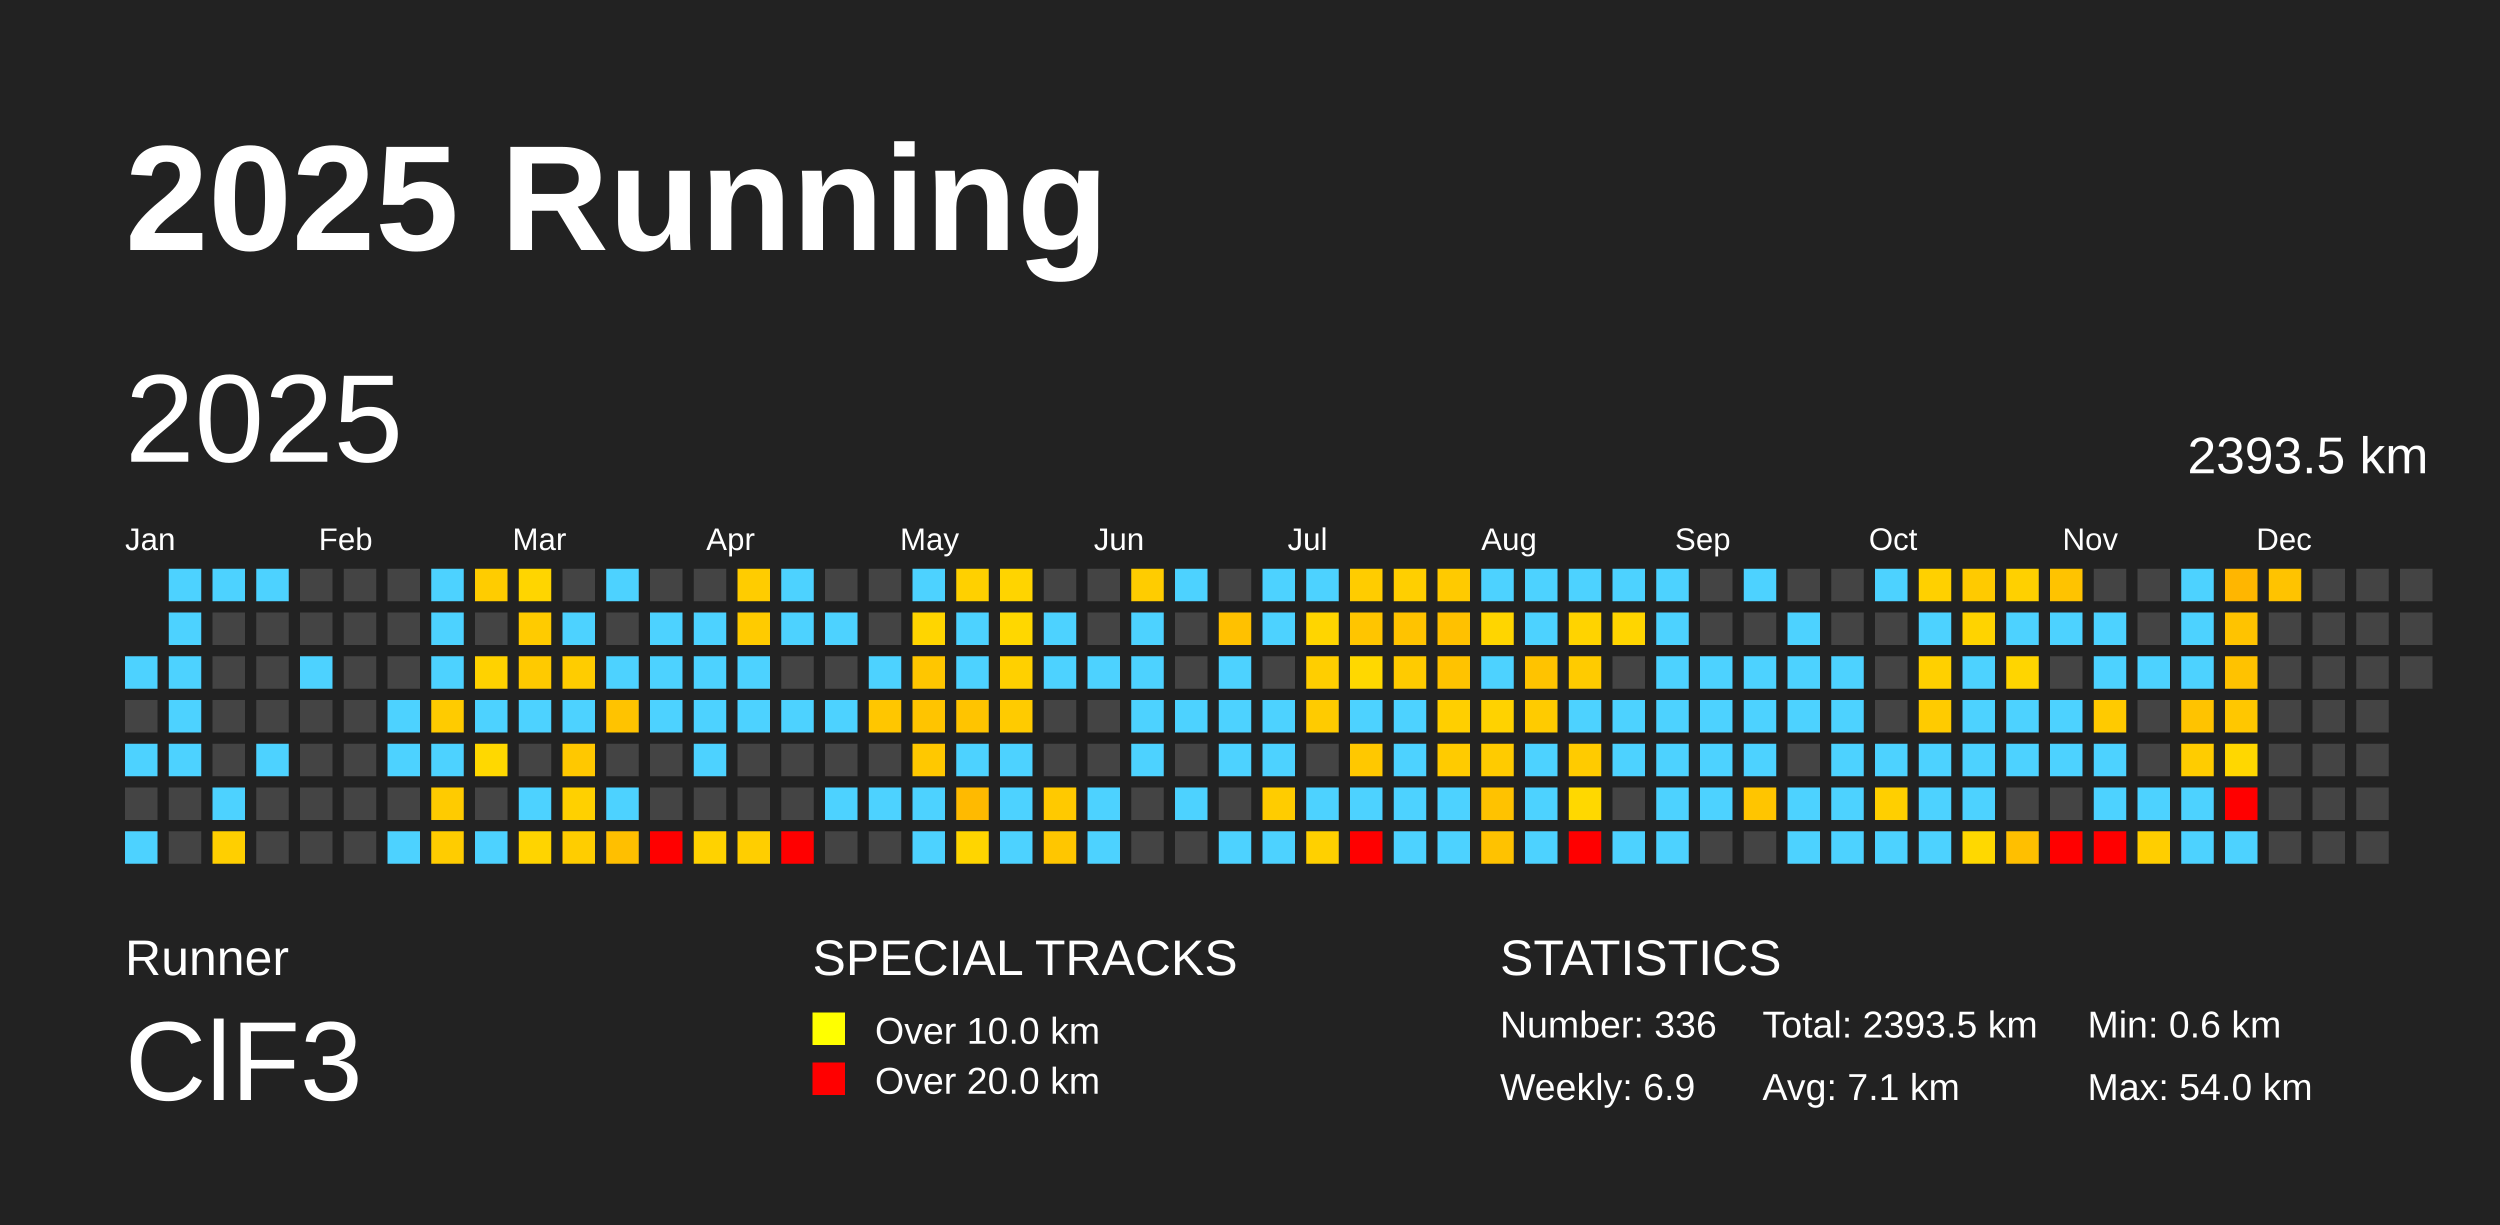
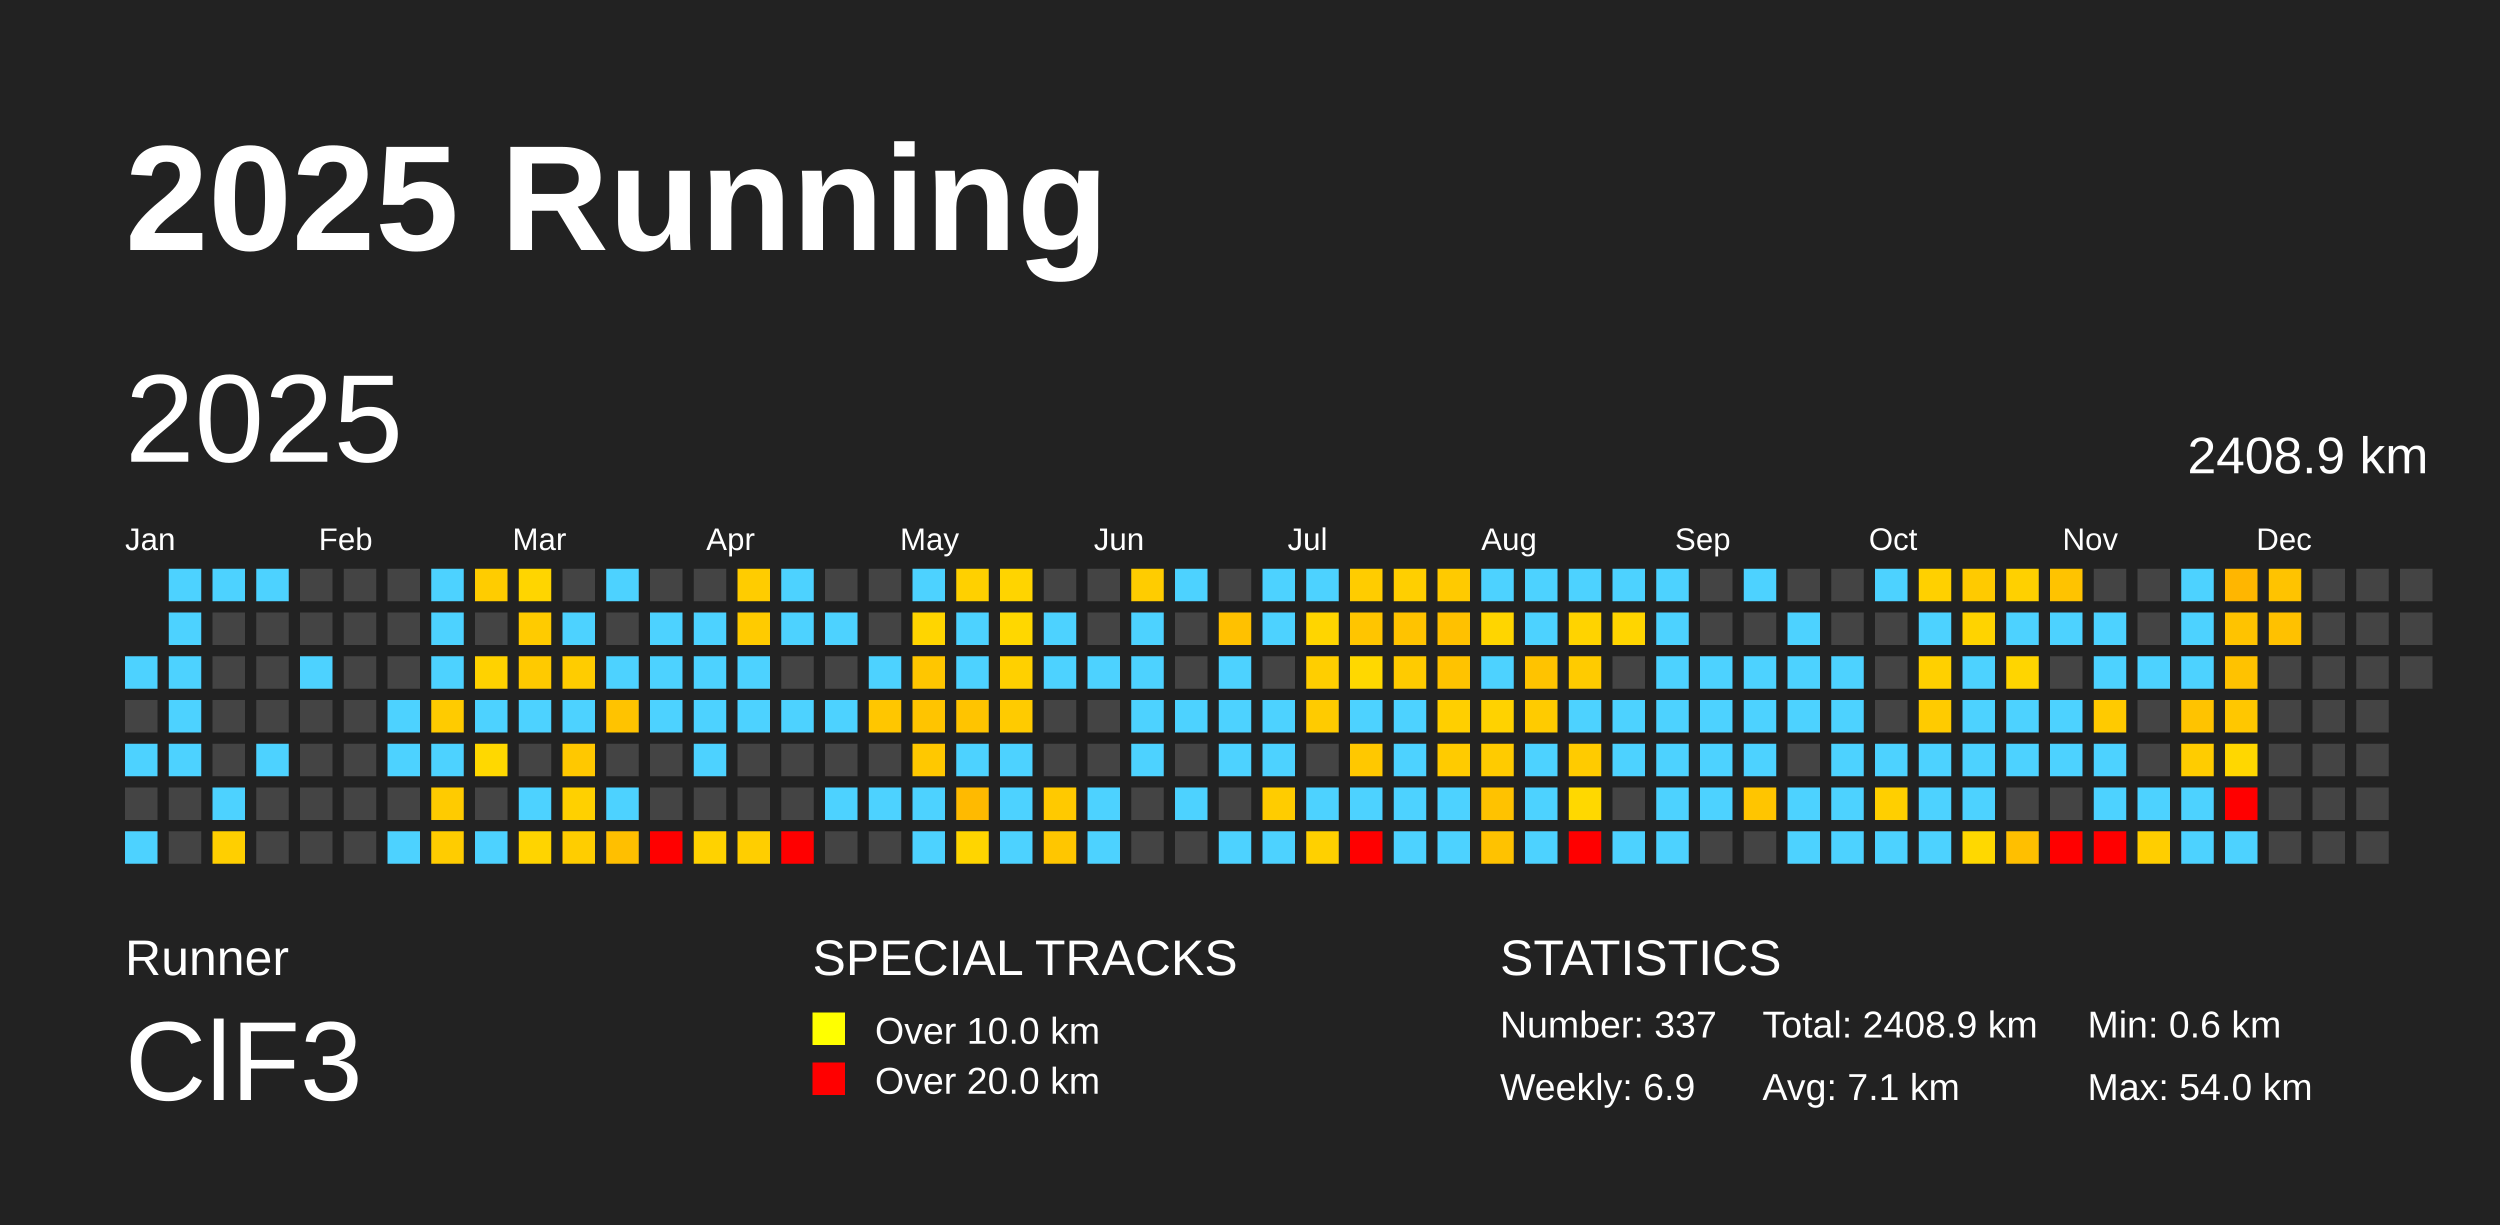
<svg xmlns="http://www.w3.org/2000/svg" baseProfile="full" height="98mm" version="1.1" viewBox="0,0,200,98" width="200mm">
  <defs />
  <rect fill="#222222" height="98" width="200" x="0" y="0" />
  <text fill="#FFFFFF" style="font-size:12px; font-family:Arial; font-weight:bold;" x="10" y="20">2025 Running</text>
  <text fill="#FFFFFF" style="font-size:4px; font-family:Arial" x="10" y="78">Runner</text>
  <text fill="#FFFFFF" style="font-size:9px; font-family:Arial" x="10" y="88">ClF3</text>
  <text fill="#FFFFFF" style="font-size:4px; font-family:Arial" x="65" y="78">SPECIAL TRACKS</text>
  <rect fill="yellow" height="2.6" width="2.6" x="65" y="81" />
  <text fill="#FFFFFF" style="font-size:3px; font-family:Arial" x="70" y="83.5">Over 10.0 km</text>
  <rect fill="red" height="2.6" width="2.6" x="65" y="85" />
  <text fill="#FFFFFF" style="font-size:3px; font-family:Arial" x="70" y="87.5">Over 20.0 km</text>
  <text fill="#FFFFFF" style="font-size:4px; font-family:Arial" x="120" y="78">STATISTICS</text>
-   <text fill="#FFFFFF" style="font-size:3px; font-family:Arial" x="120" y="83">Number: 336</text>
+   <text fill="#FFFFFF" style="font-size:3px; font-family:Arial" x="120" y="83">Number: 337</text>
  <text fill="#FFFFFF" style="font-size:3px; font-family:Arial" x="120" y="88">Weekly: 6.9</text>
-   <text fill="#FFFFFF" style="font-size:3px; font-family:Arial" x="141" y="83">Total: 2393.5 km</text>
+   <text fill="#FFFFFF" style="font-size:3px; font-family:Arial" x="141" y="83">Total: 2408.9 km</text>
  <text fill="#FFFFFF" style="font-size:3px; font-family:Arial" x="141" y="88">Avg: 7.1 km</text>
  <text fill="#FFFFFF" style="font-size:3px; font-family:Arial" x="167" y="83">Min: 0.6 km</text>
  <text fill="#FFFFFF" style="font-size:3px; font-family:Arial" x="167" y="88">Max: 54.0 km</text>
  <text dominant-baseline="hanging" fill="#FFFFFF" style="font-size:10.0px; font-family:Arial;" x="10" y="30">2025</text>
-   <text dominant-baseline="hanging" fill="#FFFFFF" style="font-size:4.125px; font-family:Arial;" x="175" y="35">2393.5 km</text>
+   <text dominant-baseline="hanging" fill="#FFFFFF" style="font-size:4.125px; font-family:Arial;" x="175" y="35">2408.9 km</text>
  <text fill="#FFFFFF" style="font-size:2.5px; font-family:Arial" x="10.0" y="44">Jan</text>
  <text fill="#FFFFFF" style="font-size:2.5px; font-family:Arial" x="25.5" y="44">Feb</text>
  <text fill="#FFFFFF" style="font-size:2.5px; font-family:Arial" x="41.0" y="44">Mar</text>
  <text fill="#FFFFFF" style="font-size:2.5px; font-family:Arial" x="56.5" y="44">Apr</text>
  <text fill="#FFFFFF" style="font-size:2.5px; font-family:Arial" x="72.0" y="44">May</text>
  <text fill="#FFFFFF" style="font-size:2.5px; font-family:Arial" x="87.5" y="44">Jun</text>
  <text fill="#FFFFFF" style="font-size:2.5px; font-family:Arial" x="103.0" y="44">Jul</text>
  <text fill="#FFFFFF" style="font-size:2.5px; font-family:Arial" x="118.5" y="44">Aug</text>
  <text fill="#FFFFFF" style="font-size:2.5px; font-family:Arial" x="134.0" y="44">Sep</text>
  <text fill="#FFFFFF" style="font-size:2.5px; font-family:Arial" x="149.5" y="44">Oct</text>
  <text fill="#FFFFFF" style="font-size:2.5px; font-family:Arial" x="165.0" y="44">Nov</text>
  <text fill="#FFFFFF" style="font-size:2.5px; font-family:Arial" x="180.5" y="44">Dec</text>
  <rect fill="#4dd2ff" height="2.6" width="2.6" x="10.0" y="52.5" />
  <rect fill="#444444" height="2.6" width="2.6" x="10.0" y="56.0" />
  <rect fill="#4dd2ff" height="2.6" width="2.6" x="10.0" y="59.5" />
  <rect fill="#444444" height="2.6" width="2.6" x="10.0" y="63.0" />
  <rect fill="#4dd2ff" height="2.6" width="2.6" x="10.0" y="66.5" />
  <rect fill="#4dd2ff" height="2.6" width="2.6" x="13.5" y="45.5" />
  <rect fill="#4dd2ff" height="2.6" width="2.6" x="13.5" y="49.0" />
  <rect fill="#4dd2ff" height="2.6" width="2.6" x="13.5" y="52.5" />
  <rect fill="#4dd2ff" height="2.6" width="2.6" x="13.5" y="56.0" />
  <rect fill="#4dd2ff" height="2.6" width="2.6" x="13.5" y="59.5" />
  <rect fill="#444444" height="2.6" width="2.6" x="13.5" y="63.0" />
  <rect fill="#444444" height="2.6" width="2.6" x="13.5" y="66.5" />
  <rect fill="#4dd2ff" height="2.6" width="2.6" x="17.0" y="45.5" />
  <rect fill="#444444" height="2.6" width="2.6" x="17.0" y="49.0" />
  <rect fill="#444444" height="2.6" width="2.6" x="17.0" y="52.5" />
  <rect fill="#444444" height="2.6" width="2.6" x="17.0" y="56.0" />
  <rect fill="#444444" height="2.6" width="2.6" x="17.0" y="59.5" />
  <rect fill="#4dd2ff" height="2.6" width="2.6" x="17.0" y="63.0" />
  <rect fill="#ffcf00" height="2.6" width="2.6" x="17.0" y="66.5" />
  <rect fill="#4dd2ff" height="2.6" width="2.6" x="20.5" y="45.5" />
  <rect fill="#444444" height="2.6" width="2.6" x="20.5" y="49.0" />
  <rect fill="#444444" height="2.6" width="2.6" x="20.5" y="52.5" />
  <rect fill="#444444" height="2.6" width="2.6" x="20.5" y="56.0" />
  <rect fill="#4dd2ff" height="2.6" width="2.6" x="20.5" y="59.5" />
  <rect fill="#444444" height="2.6" width="2.6" x="20.5" y="63.0" />
  <rect fill="#444444" height="2.6" width="2.6" x="20.5" y="66.5" />
  <rect fill="#444444" height="2.6" width="2.6" x="24.0" y="45.5" />
  <rect fill="#444444" height="2.6" width="2.6" x="24.0" y="49.0" />
  <rect fill="#4dd2ff" height="2.6" width="2.6" x="24.0" y="52.5" />
  <rect fill="#444444" height="2.6" width="2.6" x="24.0" y="56.0" />
  <rect fill="#444444" height="2.6" width="2.6" x="24.0" y="59.5" />
  <rect fill="#444444" height="2.6" width="2.6" x="24.0" y="63.0" />
  <rect fill="#444444" height="2.6" width="2.6" x="24.0" y="66.5" />
  <rect fill="#444444" height="2.6" width="2.6" x="27.5" y="45.5" />
  <rect fill="#444444" height="2.6" width="2.6" x="27.5" y="49.0" />
  <rect fill="#444444" height="2.6" width="2.6" x="27.5" y="52.5" />
  <rect fill="#444444" height="2.6" width="2.6" x="27.5" y="56.0" />
  <rect fill="#444444" height="2.6" width="2.6" x="27.5" y="59.5" />
  <rect fill="#444444" height="2.6" width="2.6" x="27.5" y="63.0" />
  <rect fill="#444444" height="2.6" width="2.6" x="27.5" y="66.5" />
  <rect fill="#444444" height="2.6" width="2.6" x="31.0" y="45.5" />
  <rect fill="#444444" height="2.6" width="2.6" x="31.0" y="49.0" />
  <rect fill="#444444" height="2.6" width="2.6" x="31.0" y="52.5" />
  <rect fill="#4dd2ff" height="2.6" width="2.6" x="31.0" y="56.0" />
  <rect fill="#4dd2ff" height="2.6" width="2.6" x="31.0" y="59.5" />
  <rect fill="#444444" height="2.6" width="2.6" x="31.0" y="63.0" />
  <rect fill="#4dd2ff" height="2.6" width="2.6" x="31.0" y="66.5" />
  <rect fill="#4dd2ff" height="2.6" width="2.6" x="34.5" y="45.5" />
  <rect fill="#4dd2ff" height="2.6" width="2.6" x="34.5" y="49.0" />
  <rect fill="#4dd2ff" height="2.6" width="2.6" x="34.5" y="52.5" />
  <rect fill="#ffcb00" height="2.6" width="2.6" x="34.5" y="56.0" />
  <rect fill="#4dd2ff" height="2.6" width="2.6" x="34.5" y="59.5" />
  <rect fill="#ffcb00" height="2.6" width="2.6" x="34.5" y="63.0" />
  <rect fill="#ffcc00" height="2.6" width="2.6" x="34.5" y="66.5" />
  <rect fill="#ffcc00" height="2.6" width="2.6" x="38.0" y="45.5" />
  <rect fill="#444444" height="2.6" width="2.6" x="38.0" y="49.0" />
  <rect fill="#ffd200" height="2.6" width="2.6" x="38.0" y="52.5" />
  <rect fill="#4dd2ff" height="2.6" width="2.6" x="38.0" y="56.0" />
  <rect fill="#ffd800" height="2.6" width="2.6" x="38.0" y="59.5" />
  <rect fill="#444444" height="2.6" width="2.6" x="38.0" y="63.0" />
  <rect fill="#4dd2ff" height="2.6" width="2.6" x="38.0" y="66.5" />
  <rect fill="#ffd500" height="2.6" width="2.6" x="41.5" y="45.5" />
  <rect fill="#ffcb00" height="2.6" width="2.6" x="41.5" y="49.0" />
  <rect fill="#ffca00" height="2.6" width="2.6" x="41.5" y="52.5" />
  <rect fill="#4dd2ff" height="2.6" width="2.6" x="41.5" y="56.0" />
  <rect fill="#444444" height="2.6" width="2.6" x="41.5" y="59.5" />
  <rect fill="#4dd2ff" height="2.6" width="2.6" x="41.5" y="63.0" />
  <rect fill="#ffd400" height="2.6" width="2.6" x="41.5" y="66.5" />
  <rect fill="#444444" height="2.6" width="2.6" x="45.0" y="45.5" />
  <rect fill="#4dd2ff" height="2.6" width="2.6" x="45.0" y="49.0" />
  <rect fill="#ffcc00" height="2.6" width="2.6" x="45.0" y="52.5" />
  <rect fill="#4dd2ff" height="2.6" width="2.6" x="45.0" y="56.0" />
  <rect fill="#ffc800" height="2.6" width="2.6" x="45.0" y="59.5" />
  <rect fill="#ffd000" height="2.6" width="2.6" x="45.0" y="63.0" />
  <rect fill="#ffcd00" height="2.6" width="2.6" x="45.0" y="66.5" />
  <rect fill="#4dd2ff" height="2.6" width="2.6" x="48.5" y="45.5" />
  <rect fill="#444444" height="2.6" width="2.6" x="48.5" y="49.0" />
  <rect fill="#4dd2ff" height="2.6" width="2.6" x="48.5" y="52.5" />
  <rect fill="#ffc300" height="2.6" width="2.6" x="48.5" y="56.0" />
  <rect fill="#444444" height="2.6" width="2.6" x="48.5" y="59.5" />
  <rect fill="#4dd2ff" height="2.6" width="2.6" x="48.5" y="63.0" />
  <rect fill="#ffbf00" height="2.6" width="2.6" x="48.5" y="66.5" />
  <rect fill="#444444" height="2.6" width="2.6" x="52.0" y="45.5" />
  <rect fill="#4dd2ff" height="2.6" width="2.6" x="52.0" y="49.0" />
  <rect fill="#4dd2ff" height="2.6" width="2.6" x="52.0" y="52.5" />
  <rect fill="#4dd2ff" height="2.6" width="2.6" x="52.0" y="56.0" />
  <rect fill="#444444" height="2.6" width="2.6" x="52.0" y="59.5" />
  <rect fill="#444444" height="2.6" width="2.6" x="52.0" y="63.0" />
  <rect fill="red" height="2.6" width="2.6" x="52.0" y="66.5" />
  <rect fill="#444444" height="2.6" width="2.6" x="55.5" y="45.5" />
  <rect fill="#4dd2ff" height="2.6" width="2.6" x="55.5" y="49.0" />
  <rect fill="#4dd2ff" height="2.6" width="2.6" x="55.5" y="52.5" />
  <rect fill="#4dd2ff" height="2.6" width="2.6" x="55.5" y="56.0" />
  <rect fill="#4dd2ff" height="2.6" width="2.6" x="55.5" y="59.5" />
  <rect fill="#444444" height="2.6" width="2.6" x="55.5" y="63.0" />
  <rect fill="#ffd200" height="2.6" width="2.6" x="55.5" y="66.5" />
  <rect fill="#ffcc00" height="2.6" width="2.6" x="59.0" y="45.5" />
  <rect fill="#ffcb00" height="2.6" width="2.6" x="59.0" y="49.0" />
  <rect fill="#4dd2ff" height="2.6" width="2.6" x="59.0" y="52.5" />
  <rect fill="#4dd2ff" height="2.6" width="2.6" x="59.0" y="56.0" />
  <rect fill="#444444" height="2.6" width="2.6" x="59.0" y="59.5" />
  <rect fill="#444444" height="2.6" width="2.6" x="59.0" y="63.0" />
  <rect fill="#ffce00" height="2.6" width="2.6" x="59.0" y="66.5" />
  <rect fill="#4dd2ff" height="2.6" width="2.6" x="62.5" y="45.5" />
  <rect fill="#4dd2ff" height="2.6" width="2.6" x="62.5" y="49.0" />
  <rect fill="#444444" height="2.6" width="2.6" x="62.5" y="52.5" />
  <rect fill="#4dd2ff" height="2.6" width="2.6" x="62.5" y="56.0" />
  <rect fill="#444444" height="2.6" width="2.6" x="62.5" y="59.5" />
  <rect fill="#444444" height="2.6" width="2.6" x="62.5" y="63.0" />
  <rect fill="red" height="2.6" width="2.6" x="62.5" y="66.5" />
  <rect fill="#444444" height="2.6" width="2.6" x="66.0" y="45.5" />
  <rect fill="#4dd2ff" height="2.6" width="2.6" x="66.0" y="49.0" />
  <rect fill="#444444" height="2.6" width="2.6" x="66.0" y="52.5" />
  <rect fill="#4dd2ff" height="2.6" width="2.6" x="66.0" y="56.0" />
  <rect fill="#444444" height="2.6" width="2.6" x="66.0" y="59.5" />
  <rect fill="#4dd2ff" height="2.6" width="2.6" x="66.0" y="63.0" />
  <rect fill="#444444" height="2.6" width="2.6" x="66.0" y="66.5" />
  <rect fill="#444444" height="2.6" width="2.6" x="69.5" y="45.5" />
  <rect fill="#444444" height="2.6" width="2.6" x="69.5" y="49.0" />
  <rect fill="#4dd2ff" height="2.6" width="2.6" x="69.5" y="52.5" />
  <rect fill="#ffc600" height="2.6" width="2.6" x="69.5" y="56.0" />
  <rect fill="#444444" height="2.6" width="2.6" x="69.5" y="59.5" />
  <rect fill="#4dd2ff" height="2.6" width="2.6" x="69.5" y="63.0" />
  <rect fill="#444444" height="2.6" width="2.6" x="69.5" y="66.5" />
  <rect fill="#4dd2ff" height="2.6" width="2.6" x="73.0" y="45.5" />
  <rect fill="#ffd500" height="2.6" width="2.6" x="73.0" y="49.0" />
  <rect fill="#ffc600" height="2.6" width="2.6" x="73.0" y="52.5" />
  <rect fill="#ffc400" height="2.6" width="2.6" x="73.0" y="56.0" />
  <rect fill="#ffc800" height="2.6" width="2.6" x="73.0" y="59.5" />
  <rect fill="#4dd2ff" height="2.6" width="2.6" x="73.0" y="63.0" />
  <rect fill="#4dd2ff" height="2.6" width="2.6" x="73.0" y="66.5" />
  <rect fill="#ffd000" height="2.6" width="2.6" x="76.5" y="45.5" />
  <rect fill="#4dd2ff" height="2.6" width="2.6" x="76.5" y="49.0" />
  <rect fill="#4dd2ff" height="2.6" width="2.6" x="76.5" y="52.5" />
  <rect fill="#ffc400" height="2.6" width="2.6" x="76.5" y="56.0" />
  <rect fill="#4dd2ff" height="2.6" width="2.6" x="76.5" y="59.5" />
  <rect fill="#ffba00" height="2.6" width="2.6" x="76.5" y="63.0" />
  <rect fill="#ffd500" height="2.6" width="2.6" x="76.5" y="66.5" />
  <rect fill="#ffd400" height="2.6" width="2.6" x="80.0" y="45.5" />
  <rect fill="#ffd700" height="2.6" width="2.6" x="80.0" y="49.0" />
  <rect fill="#ffd000" height="2.6" width="2.6" x="80.0" y="52.5" />
  <rect fill="#ffcb00" height="2.6" width="2.6" x="80.0" y="56.0" />
  <rect fill="#4dd2ff" height="2.6" width="2.6" x="80.0" y="59.5" />
  <rect fill="#4dd2ff" height="2.6" width="2.6" x="80.0" y="63.0" />
  <rect fill="#4dd2ff" height="2.6" width="2.6" x="80.0" y="66.5" />
  <rect fill="#444444" height="2.6" width="2.6" x="83.5" y="45.5" />
  <rect fill="#4dd2ff" height="2.6" width="2.6" x="83.5" y="49.0" />
  <rect fill="#4dd2ff" height="2.6" width="2.6" x="83.5" y="52.5" />
  <rect fill="#444444" height="2.6" width="2.6" x="83.5" y="56.0" />
  <rect fill="#444444" height="2.6" width="2.6" x="83.5" y="59.5" />
  <rect fill="#ffc900" height="2.6" width="2.6" x="83.5" y="63.0" />
  <rect fill="#ffc600" height="2.6" width="2.6" x="83.5" y="66.5" />
  <rect fill="#444444" height="2.6" width="2.6" x="87.0" y="45.5" />
  <rect fill="#444444" height="2.6" width="2.6" x="87.0" y="49.0" />
  <rect fill="#4dd2ff" height="2.6" width="2.6" x="87.0" y="52.5" />
  <rect fill="#444444" height="2.6" width="2.6" x="87.0" y="56.0" />
  <rect fill="#444444" height="2.6" width="2.6" x="87.0" y="59.5" />
  <rect fill="#4dd2ff" height="2.6" width="2.6" x="87.0" y="63.0" />
  <rect fill="#4dd2ff" height="2.6" width="2.6" x="87.0" y="66.5" />
  <rect fill="#ffcc00" height="2.6" width="2.6" x="90.5" y="45.5" />
  <rect fill="#4dd2ff" height="2.6" width="2.6" x="90.5" y="49.0" />
  <rect fill="#4dd2ff" height="2.6" width="2.6" x="90.5" y="52.5" />
  <rect fill="#4dd2ff" height="2.6" width="2.6" x="90.5" y="56.0" />
  <rect fill="#4dd2ff" height="2.6" width="2.6" x="90.5" y="59.5" />
  <rect fill="#444444" height="2.6" width="2.6" x="90.5" y="63.0" />
  <rect fill="#444444" height="2.6" width="2.6" x="90.5" y="66.5" />
  <rect fill="#4dd2ff" height="2.6" width="2.6" x="94.0" y="45.5" />
  <rect fill="#444444" height="2.6" width="2.6" x="94.0" y="49.0" />
  <rect fill="#444444" height="2.6" width="2.6" x="94.0" y="52.5" />
  <rect fill="#4dd2ff" height="2.6" width="2.6" x="94.0" y="56.0" />
  <rect fill="#444444" height="2.6" width="2.6" x="94.0" y="59.5" />
  <rect fill="#4dd2ff" height="2.6" width="2.6" x="94.0" y="63.0" />
  <rect fill="#444444" height="2.6" width="2.6" x="94.0" y="66.5" />
  <rect fill="#444444" height="2.6" width="2.6" x="97.5" y="45.5" />
  <rect fill="#ffc100" height="2.6" width="2.6" x="97.5" y="49.0" />
  <rect fill="#4dd2ff" height="2.6" width="2.6" x="97.5" y="52.5" />
  <rect fill="#4dd2ff" height="2.6" width="2.6" x="97.5" y="56.0" />
  <rect fill="#4dd2ff" height="2.6" width="2.6" x="97.5" y="59.5" />
  <rect fill="#444444" height="2.6" width="2.6" x="97.5" y="63.0" />
  <rect fill="#4dd2ff" height="2.6" width="2.6" x="97.5" y="66.5" />
  <rect fill="#4dd2ff" height="2.6" width="2.6" x="101.0" y="45.5" />
  <rect fill="#4dd2ff" height="2.6" width="2.6" x="101.0" y="49.0" />
  <rect fill="#444444" height="2.6" width="2.6" x="101.0" y="52.5" />
  <rect fill="#4dd2ff" height="2.6" width="2.6" x="101.0" y="56.0" />
  <rect fill="#4dd2ff" height="2.6" width="2.6" x="101.0" y="59.5" />
  <rect fill="#ffcc00" height="2.6" width="2.6" x="101.0" y="63.0" />
  <rect fill="#4dd2ff" height="2.6" width="2.6" x="101.0" y="66.5" />
  <rect fill="#4dd2ff" height="2.6" width="2.6" x="104.5" y="45.5" />
  <rect fill="#ffd500" height="2.6" width="2.6" x="104.5" y="49.0" />
  <rect fill="#ffce00" height="2.6" width="2.6" x="104.5" y="52.5" />
  <rect fill="#ffcb00" height="2.6" width="2.6" x="104.5" y="56.0" />
  <rect fill="#444444" height="2.6" width="2.6" x="104.5" y="59.5" />
  <rect fill="#4dd2ff" height="2.6" width="2.6" x="104.5" y="63.0" />
  <rect fill="#ffd000" height="2.6" width="2.6" x="104.5" y="66.5" />
  <rect fill="#ffcc00" height="2.6" width="2.6" x="108.0" y="45.5" />
  <rect fill="#ffc500" height="2.6" width="2.6" x="108.0" y="49.0" />
  <rect fill="#ffd800" height="2.6" width="2.6" x="108.0" y="52.5" />
  <rect fill="#4dd2ff" height="2.6" width="2.6" x="108.0" y="56.0" />
  <rect fill="#ffc800" height="2.6" width="2.6" x="108.0" y="59.5" />
  <rect fill="#4dd2ff" height="2.6" width="2.6" x="108.0" y="63.0" />
  <rect fill="red" height="2.6" width="2.6" x="108.0" y="66.5" />
  <rect fill="#ffcf00" height="2.6" width="2.6" x="111.5" y="45.5" />
  <rect fill="#ffc300" height="2.6" width="2.6" x="111.5" y="49.0" />
  <rect fill="#ffcb00" height="2.6" width="2.6" x="111.5" y="52.5" />
  <rect fill="#4dd2ff" height="2.6" width="2.6" x="111.5" y="56.0" />
  <rect fill="#4dd2ff" height="2.6" width="2.6" x="111.5" y="59.5" />
  <rect fill="#4dd2ff" height="2.6" width="2.6" x="111.5" y="63.0" />
  <rect fill="#4dd2ff" height="2.6" width="2.6" x="111.5" y="66.5" />
  <rect fill="#ffca00" height="2.6" width="2.6" x="115.0" y="45.5" />
  <rect fill="#ffc100" height="2.6" width="2.6" x="115.0" y="49.0" />
  <rect fill="#ffc300" height="2.6" width="2.6" x="115.0" y="52.5" />
  <rect fill="#ffcf00" height="2.6" width="2.6" x="115.0" y="56.0" />
  <rect fill="#ffcb00" height="2.6" width="2.6" x="115.0" y="59.5" />
  <rect fill="#4dd2ff" height="2.6" width="2.6" x="115.0" y="63.0" />
  <rect fill="#4dd2ff" height="2.6" width="2.6" x="115.0" y="66.5" />
  <rect fill="#4dd2ff" height="2.6" width="2.6" x="118.5" y="45.5" />
  <rect fill="#ffd500" height="2.6" width="2.6" x="118.5" y="49.0" />
  <rect fill="#4dd2ff" height="2.6" width="2.6" x="118.5" y="52.5" />
  <rect fill="#ffd200" height="2.6" width="2.6" x="118.5" y="56.0" />
  <rect fill="#ffcb00" height="2.6" width="2.6" x="118.5" y="59.5" />
  <rect fill="#ffc200" height="2.6" width="2.6" x="118.5" y="63.0" />
  <rect fill="#ffc200" height="2.6" width="2.6" x="118.5" y="66.5" />
  <rect fill="#4dd2ff" height="2.6" width="2.6" x="122.0" y="45.5" />
  <rect fill="#4dd2ff" height="2.6" width="2.6" x="122.0" y="49.0" />
  <rect fill="#ffc300" height="2.6" width="2.6" x="122.0" y="52.5" />
  <rect fill="#ffcb00" height="2.6" width="2.6" x="122.0" y="56.0" />
  <rect fill="#4dd2ff" height="2.6" width="2.6" x="122.0" y="59.5" />
  <rect fill="#4dd2ff" height="2.6" width="2.6" x="122.0" y="63.0" />
  <rect fill="#4dd2ff" height="2.6" width="2.6" x="122.0" y="66.5" />
  <rect fill="#4dd2ff" height="2.6" width="2.6" x="125.5" y="45.5" />
  <rect fill="#ffd300" height="2.6" width="2.6" x="125.5" y="49.0" />
  <rect fill="#ffcb00" height="2.6" width="2.6" x="125.5" y="52.5" />
  <rect fill="#4dd2ff" height="2.6" width="2.6" x="125.5" y="56.0" />
  <rect fill="#ffcb00" height="2.6" width="2.6" x="125.5" y="59.5" />
  <rect fill="#ffd800" height="2.6" width="2.6" x="125.5" y="63.0" />
  <rect fill="red" height="2.6" width="2.6" x="125.5" y="66.5" />
  <rect fill="#4dd2ff" height="2.6" width="2.6" x="129.0" y="45.5" />
  <rect fill="#ffd500" height="2.6" width="2.6" x="129.0" y="49.0" />
  <rect fill="#444444" height="2.6" width="2.6" x="129.0" y="52.5" />
  <rect fill="#4dd2ff" height="2.6" width="2.6" x="129.0" y="56.0" />
  <rect fill="#4dd2ff" height="2.6" width="2.6" x="129.0" y="59.5" />
  <rect fill="#444444" height="2.6" width="2.6" x="129.0" y="63.0" />
  <rect fill="#4dd2ff" height="2.6" width="2.6" x="129.0" y="66.5" />
  <rect fill="#4dd2ff" height="2.6" width="2.6" x="132.5" y="45.5" />
  <rect fill="#4dd2ff" height="2.6" width="2.6" x="132.5" y="49.0" />
  <rect fill="#4dd2ff" height="2.6" width="2.6" x="132.5" y="52.5" />
  <rect fill="#4dd2ff" height="2.6" width="2.6" x="132.5" y="56.0" />
  <rect fill="#4dd2ff" height="2.6" width="2.6" x="132.5" y="59.5" />
  <rect fill="#4dd2ff" height="2.6" width="2.6" x="132.5" y="63.0" />
  <rect fill="#4dd2ff" height="2.6" width="2.6" x="132.5" y="66.5" />
  <rect fill="#444444" height="2.6" width="2.6" x="136.0" y="45.5" />
  <rect fill="#444444" height="2.6" width="2.6" x="136.0" y="49.0" />
  <rect fill="#4dd2ff" height="2.6" width="2.6" x="136.0" y="52.5" />
  <rect fill="#4dd2ff" height="2.6" width="2.6" x="136.0" y="56.0" />
  <rect fill="#4dd2ff" height="2.6" width="2.6" x="136.0" y="59.5" />
  <rect fill="#4dd2ff" height="2.6" width="2.6" x="136.0" y="63.0" />
  <rect fill="#444444" height="2.6" width="2.6" x="136.0" y="66.5" />
  <rect fill="#4dd2ff" height="2.6" width="2.6" x="139.5" y="45.5" />
  <rect fill="#444444" height="2.6" width="2.6" x="139.5" y="49.0" />
  <rect fill="#4dd2ff" height="2.6" width="2.6" x="139.5" y="52.5" />
  <rect fill="#4dd2ff" height="2.6" width="2.6" x="139.5" y="56.0" />
  <rect fill="#4dd2ff" height="2.6" width="2.6" x="139.5" y="59.5" />
  <rect fill="#ffc500" height="2.6" width="2.6" x="139.5" y="63.0" />
  <rect fill="#444444" height="2.6" width="2.6" x="139.5" y="66.5" />
  <rect fill="#444444" height="2.6" width="2.6" x="143.0" y="45.5" />
  <rect fill="#4dd2ff" height="2.6" width="2.6" x="143.0" y="49.0" />
  <rect fill="#4dd2ff" height="2.6" width="2.6" x="143.0" y="52.5" />
  <rect fill="#4dd2ff" height="2.6" width="2.6" x="143.0" y="56.0" />
  <rect fill="#444444" height="2.6" width="2.6" x="143.0" y="59.5" />
  <rect fill="#4dd2ff" height="2.6" width="2.6" x="143.0" y="63.0" />
  <rect fill="#4dd2ff" height="2.6" width="2.6" x="143.0" y="66.5" />
  <rect fill="#444444" height="2.6" width="2.6" x="146.5" y="45.5" />
  <rect fill="#444444" height="2.6" width="2.6" x="146.5" y="49.0" />
  <rect fill="#4dd2ff" height="2.6" width="2.6" x="146.5" y="52.5" />
  <rect fill="#4dd2ff" height="2.6" width="2.6" x="146.5" y="56.0" />
  <rect fill="#4dd2ff" height="2.6" width="2.6" x="146.5" y="59.5" />
  <rect fill="#4dd2ff" height="2.6" width="2.6" x="146.5" y="63.0" />
  <rect fill="#4dd2ff" height="2.6" width="2.6" x="146.5" y="66.5" />
  <rect fill="#4dd2ff" height="2.6" width="2.6" x="150.0" y="45.5" />
  <rect fill="#444444" height="2.6" width="2.6" x="150.0" y="49.0" />
  <rect fill="#444444" height="2.6" width="2.6" x="150.0" y="52.5" />
  <rect fill="#444444" height="2.6" width="2.6" x="150.0" y="56.0" />
  <rect fill="#4dd2ff" height="2.6" width="2.6" x="150.0" y="59.5" />
  <rect fill="#ffcf00" height="2.6" width="2.6" x="150.0" y="63.0" />
  <rect fill="#4dd2ff" height="2.6" width="2.6" x="150.0" y="66.5" />
  <rect fill="#ffd000" height="2.6" width="2.6" x="153.5" y="45.5" />
  <rect fill="#4dd2ff" height="2.6" width="2.6" x="153.5" y="49.0" />
  <rect fill="#ffd000" height="2.6" width="2.6" x="153.5" y="52.5" />
  <rect fill="#ffcb00" height="2.6" width="2.6" x="153.5" y="56.0" />
  <rect fill="#4dd2ff" height="2.6" width="2.6" x="153.5" y="59.5" />
  <rect fill="#4dd2ff" height="2.6" width="2.6" x="153.5" y="63.0" />
  <rect fill="#4dd2ff" height="2.6" width="2.6" x="153.5" y="66.5" />
  <rect fill="#ffca00" height="2.6" width="2.6" x="157.0" y="45.5" />
  <rect fill="#ffd300" height="2.6" width="2.6" x="157.0" y="49.0" />
  <rect fill="#4dd2ff" height="2.6" width="2.6" x="157.0" y="52.5" />
  <rect fill="#4dd2ff" height="2.6" width="2.6" x="157.0" y="56.0" />
  <rect fill="#4dd2ff" height="2.6" width="2.6" x="157.0" y="59.5" />
  <rect fill="#4dd2ff" height="2.6" width="2.6" x="157.0" y="63.0" />
  <rect fill="#ffd800" height="2.6" width="2.6" x="157.0" y="66.5" />
  <rect fill="#ffd000" height="2.6" width="2.6" x="160.5" y="45.5" />
  <rect fill="#4dd2ff" height="2.6" width="2.6" x="160.5" y="49.0" />
  <rect fill="#ffd500" height="2.6" width="2.6" x="160.5" y="52.5" />
  <rect fill="#4dd2ff" height="2.6" width="2.6" x="160.5" y="56.0" />
  <rect fill="#4dd2ff" height="2.6" width="2.6" x="160.5" y="59.5" />
  <rect fill="#444444" height="2.6" width="2.6" x="160.5" y="63.0" />
  <rect fill="#ffbf00" height="2.6" width="2.6" x="160.5" y="66.5" />
  <rect fill="#ffc300" height="2.6" width="2.6" x="164.0" y="45.5" />
  <rect fill="#4dd2ff" height="2.6" width="2.6" x="164.0" y="49.0" />
  <rect fill="#444444" height="2.6" width="2.6" x="164.0" y="52.5" />
  <rect fill="#4dd2ff" height="2.6" width="2.6" x="164.0" y="56.0" />
  <rect fill="#4dd2ff" height="2.6" width="2.6" x="164.0" y="59.5" />
  <rect fill="#444444" height="2.6" width="2.6" x="164.0" y="63.0" />
  <rect fill="red" height="2.6" width="2.6" x="164.0" y="66.5" />
  <rect fill="#444444" height="2.6" width="2.6" x="167.5" y="45.5" />
  <rect fill="#4dd2ff" height="2.6" width="2.6" x="167.5" y="49.0" />
  <rect fill="#4dd2ff" height="2.6" width="2.6" x="167.5" y="52.5" />
  <rect fill="#ffca00" height="2.6" width="2.6" x="167.5" y="56.0" />
  <rect fill="#4dd2ff" height="2.6" width="2.6" x="167.5" y="59.5" />
  <rect fill="#4dd2ff" height="2.6" width="2.6" x="167.5" y="63.0" />
  <rect fill="red" height="2.6" width="2.6" x="167.5" y="66.5" />
  <rect fill="#444444" height="2.6" width="2.6" x="171.0" y="45.5" />
  <rect fill="#444444" height="2.6" width="2.6" x="171.0" y="49.0" />
  <rect fill="#4dd2ff" height="2.6" width="2.6" x="171.0" y="52.5" />
  <rect fill="#444444" height="2.6" width="2.6" x="171.0" y="56.0" />
  <rect fill="#444444" height="2.6" width="2.6" x="171.0" y="59.5" />
  <rect fill="#4dd2ff" height="2.6" width="2.6" x="171.0" y="63.0" />
  <rect fill="#ffce00" height="2.6" width="2.6" x="171.0" y="66.5" />
  <rect fill="#4dd2ff" height="2.6" width="2.6" x="174.5" y="45.5" />
  <rect fill="#4dd2ff" height="2.6" width="2.6" x="174.5" y="49.0" />
  <rect fill="#4dd2ff" height="2.6" width="2.6" x="174.5" y="52.5" />
  <rect fill="#ffc300" height="2.6" width="2.6" x="174.5" y="56.0" />
  <rect fill="#ffcc00" height="2.6" width="2.6" x="174.5" y="59.5" />
  <rect fill="#4dd2ff" height="2.6" width="2.6" x="174.5" y="63.0" />
  <rect fill="#4dd2ff" height="2.6" width="2.6" x="174.5" y="66.5" />
  <rect fill="#ffb600" height="2.6" width="2.6" x="178.0" y="45.5" />
  <rect fill="#ffc300" height="2.6" width="2.6" x="178.0" y="49.0" />
  <rect fill="#ffc200" height="2.6" width="2.6" x="178.0" y="52.5" />
  <rect fill="#ffc700" height="2.6" width="2.6" x="178.0" y="56.0" />
  <rect fill="#ffd700" height="2.6" width="2.6" x="178.0" y="59.5" />
  <rect fill="red" height="2.6" width="2.6" x="178.0" y="63.0" />
  <rect fill="#4dd2ff" height="2.6" width="2.6" x="178.0" y="66.5" />
  <rect fill="#ffc300" height="2.6" width="2.6" x="181.5" y="45.5" />
-   <rect fill="#444444" height="2.6" width="2.6" x="181.5" y="49.0" />
+   <rect fill="#ffc100" height="2.6" width="2.6" x="181.5" y="49.0" />
  <rect fill="#444444" height="2.6" width="2.6" x="181.5" y="52.5" />
  <rect fill="#444444" height="2.6" width="2.6" x="181.5" y="56.0" />
  <rect fill="#444444" height="2.6" width="2.6" x="181.5" y="59.5" />
  <rect fill="#444444" height="2.6" width="2.6" x="181.5" y="63.0" />
  <rect fill="#444444" height="2.6" width="2.6" x="181.5" y="66.5" />
  <rect fill="#444444" height="2.6" width="2.6" x="185.0" y="45.5" />
  <rect fill="#444444" height="2.6" width="2.6" x="185.0" y="49.0" />
  <rect fill="#444444" height="2.6" width="2.6" x="185.0" y="52.5" />
  <rect fill="#444444" height="2.6" width="2.6" x="185.0" y="56.0" />
  <rect fill="#444444" height="2.6" width="2.6" x="185.0" y="59.5" />
  <rect fill="#444444" height="2.6" width="2.6" x="185.0" y="63.0" />
  <rect fill="#444444" height="2.6" width="2.6" x="185.0" y="66.5" />
  <rect fill="#444444" height="2.6" width="2.6" x="188.5" y="45.5" />
  <rect fill="#444444" height="2.6" width="2.6" x="188.5" y="49.0" />
  <rect fill="#444444" height="2.6" width="2.6" x="188.5" y="52.5" />
  <rect fill="#444444" height="2.6" width="2.6" x="188.5" y="56.0" />
  <rect fill="#444444" height="2.6" width="2.6" x="188.5" y="59.5" />
  <rect fill="#444444" height="2.6" width="2.6" x="188.5" y="63.0" />
  <rect fill="#444444" height="2.6" width="2.6" x="188.5" y="66.5" />
  <rect fill="#444444" height="2.6" width="2.6" x="192.0" y="45.5" />
  <rect fill="#444444" height="2.6" width="2.6" x="192.0" y="49.0" />
  <rect fill="#444444" height="2.6" width="2.6" x="192.0" y="52.5" />
</svg>
